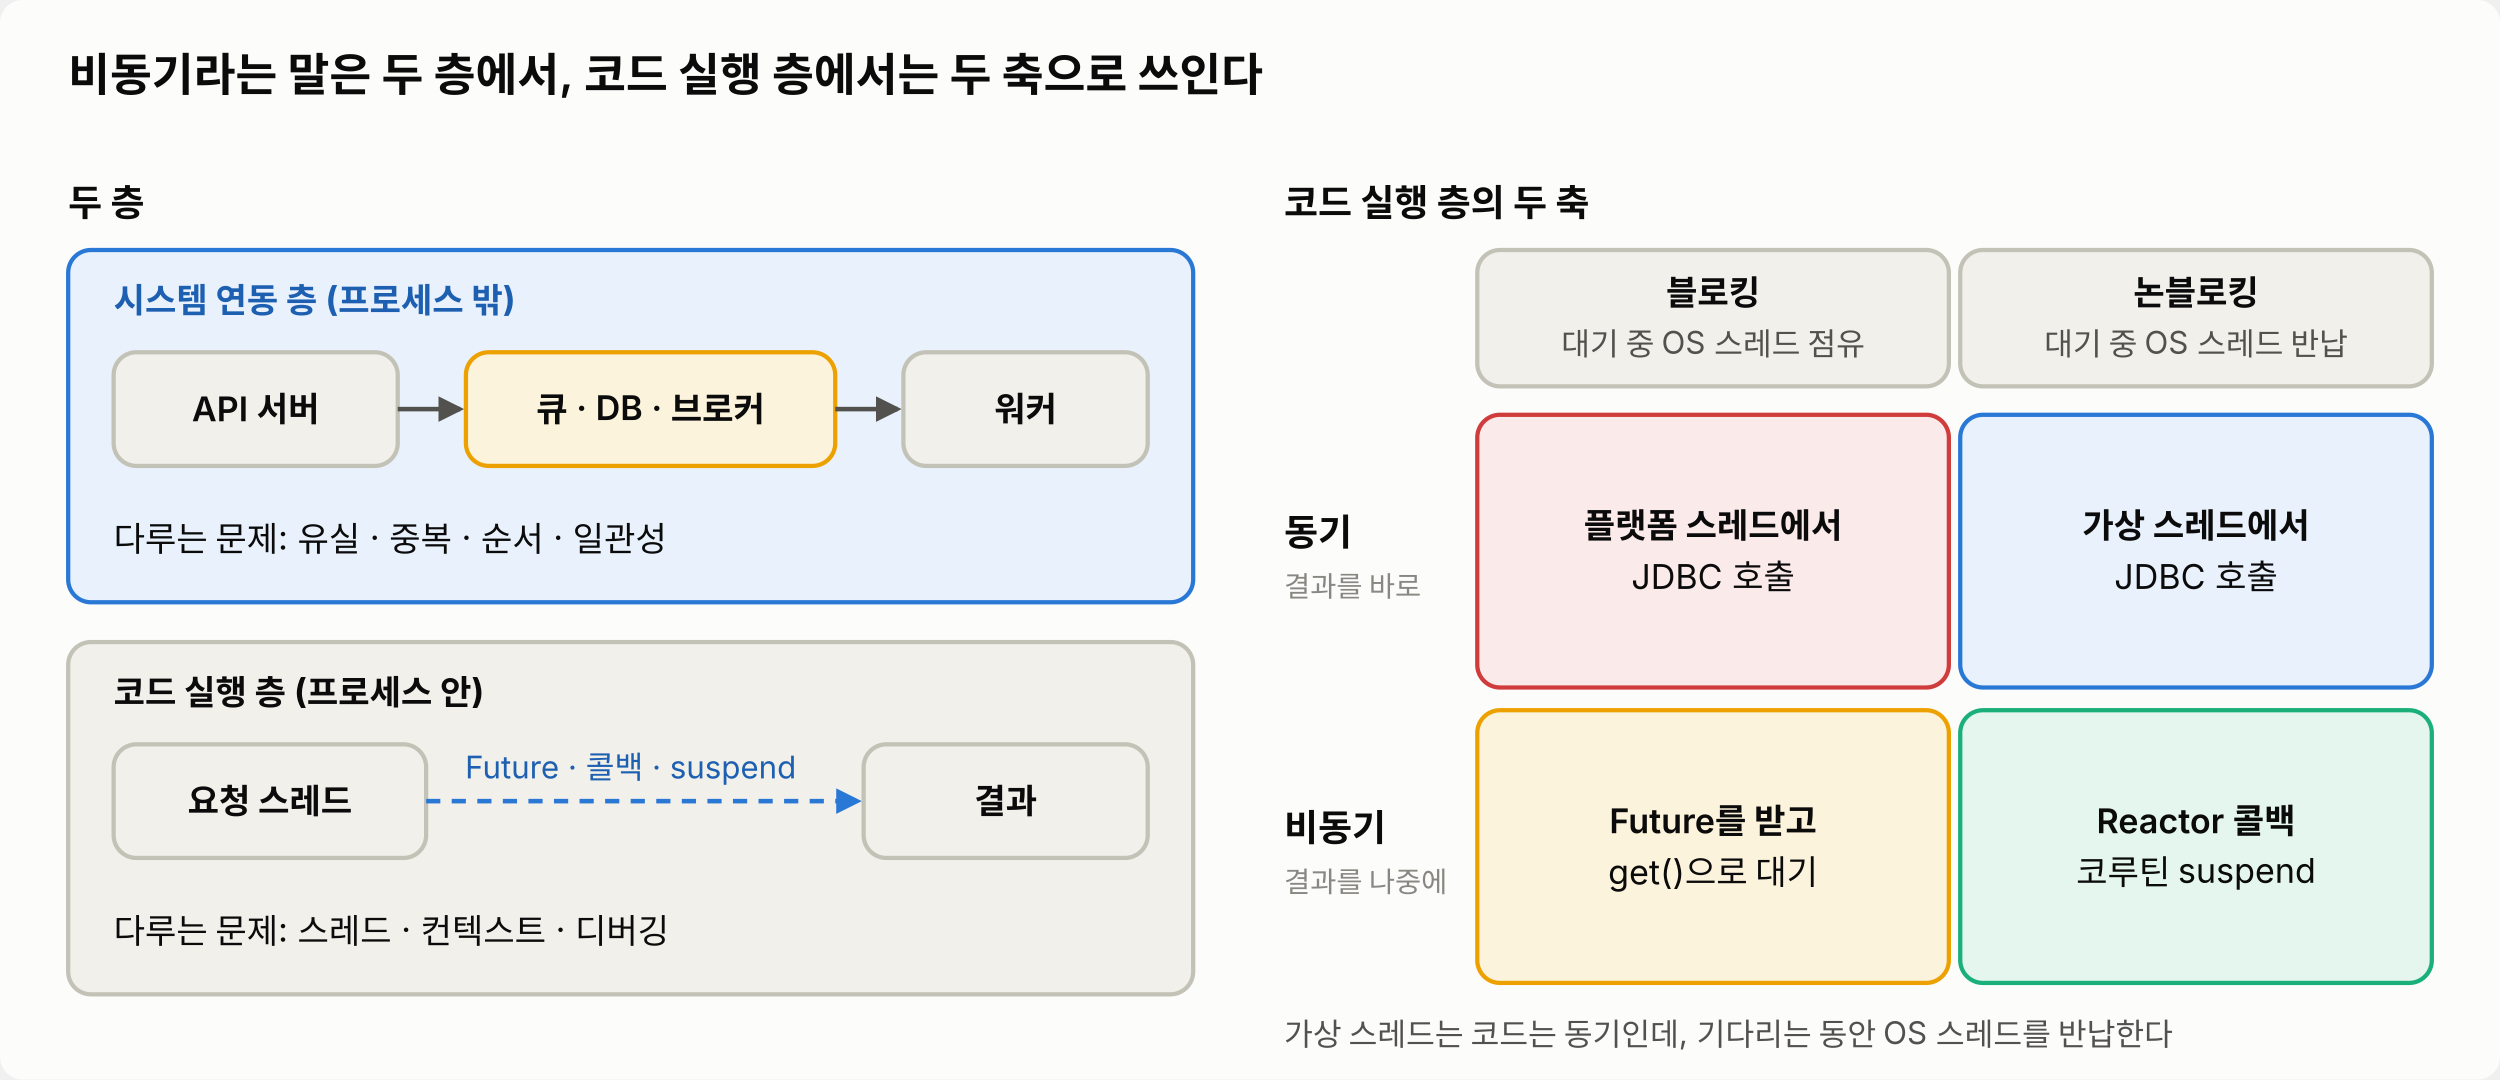
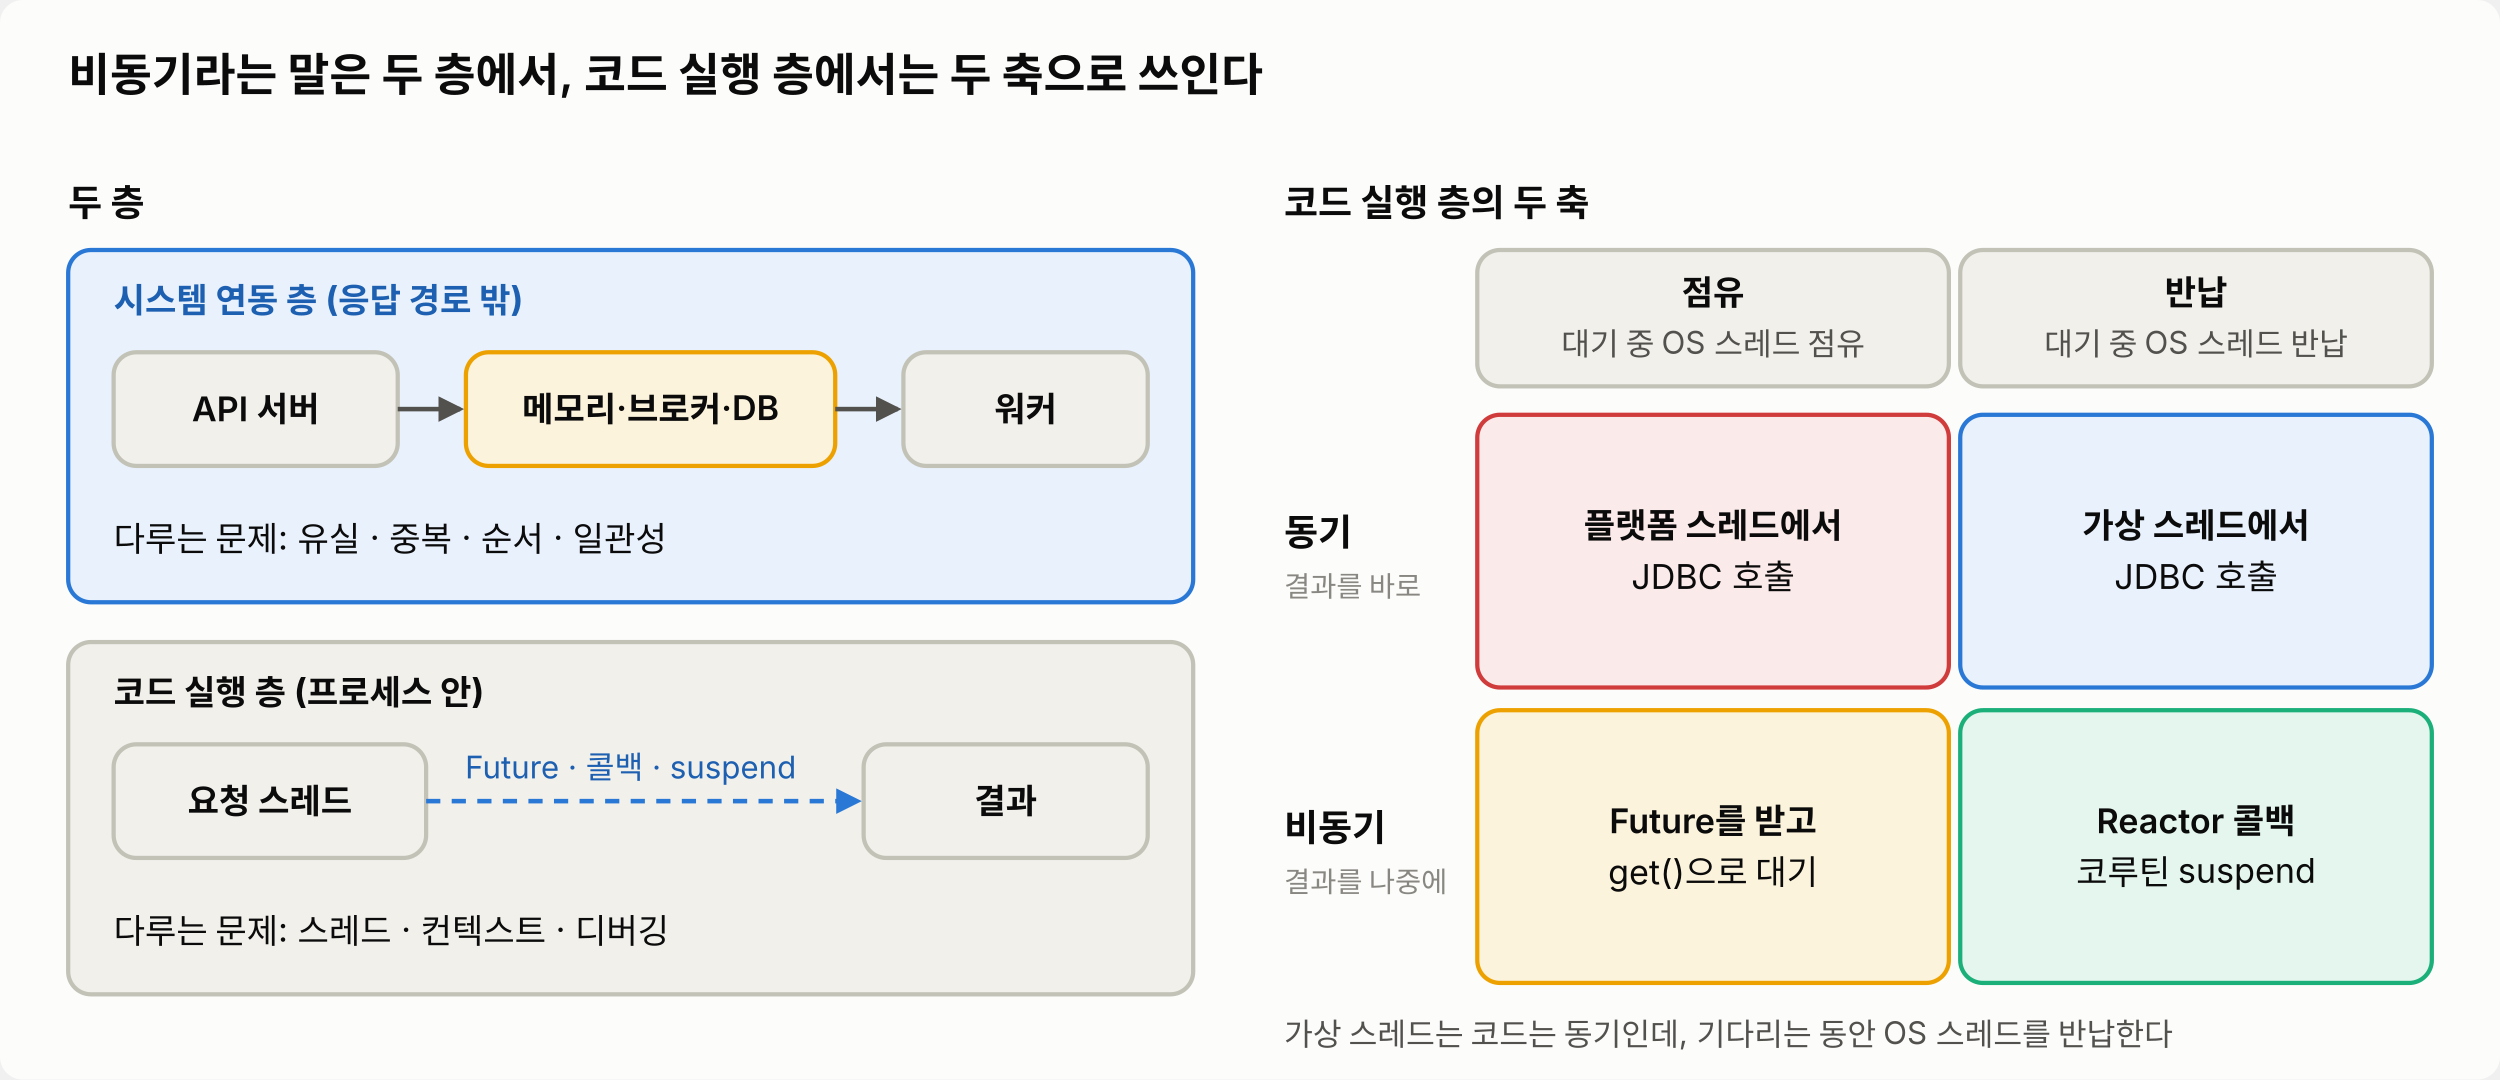
- <svg xmlns="http://www.w3.org/2000/svg" viewBox="0 0 880 380" width="880" height="380" role="img" aria-label="비동기가 쓰이는 두 층인 시스템 연동 층과 코드 실행 층, 그리고 코드 실행 층의 동기 비동기 축과 블로킹 논블로킹 축을 2x2 표로 보여 준다">
+ <svg xmlns="http://www.w3.org/2000/svg" viewBox="0 0 880 380" width="880" height="380" role="img" aria-label="비동기가 쓰이는 두 층인 시스템 연동 층과 코드 실행 층, 그리고 코드 실행 층의 동기 비동기 축과 OS 스레드 점유 반납 축을 2x2 표로 보여 준다">
  <style>
svg { font-family: system-ui, -apple-system, "Segoe UI", "Apple SD Gothic Neo", "Malgun Gothic", sans-serif; }
.mono { font-family: ui-monospace, SFMono-Regular, Menlo, Consolas, monospace; }
.surface { fill: #fcfcfb; }
.ink { fill: #0b0b0b; } .ink2 { fill: #52514e; } .muted { fill: #898781; }
.bgN { fill: #f1f0eb; } .stN { stroke: #c3c2b7; }
.bgB { fill: #e8f1fc; } .stB { stroke: #2a78d6; } .txB { fill: #1d5fb0; }
.bgR { fill: #fbeaea; } .stR { stroke: #d03b3b; } .txR { fill: #b02a2a; }
.bgG { fill: #e4f6ed; } .stG { stroke: #1baf7a; } .txG { fill: #12785a; }
.bgA { fill: #fcf3dc; } .stA { stroke: #eda100; } .txA { fill: #8a5d00; }
.solR { fill: #d03b3b; } .solG { fill: #1baf7a; } .solA { fill: #eda100; } .solB { fill: #2a78d6; } .solI { fill: #52514e; }
.wh { fill: #ffffff; }
.lnI { stroke: #52514e; fill: none; } .lnR { stroke: #d03b3b; fill: none; } .lnG { stroke: #1baf7a; fill: none; }
.lnA { stroke: #eda100; fill: none; } .lnB { stroke: #2a78d6; fill: none; } .lnN { stroke: #c3c2b7; fill: none; }
.lnW { stroke: #ffffff; fill: none; }
.mkI { fill: #52514e; } .mkR { fill: #d03b3b; } .mkG { fill: #1baf7a; } .mkA { fill: #eda100; } .mkB { fill: #2a78d6; }
@media (prefers-color-scheme: dark) {
  .surface { fill: #1a1a19; }
  .ink { fill: #f0efec; } .ink2 { fill: #c3c2b7; } .muted { fill: #9a9993; }
  .bgN { fill: #242422; } .stN { stroke: #55544f; }
  .bgB { fill: #1b2b40; } .stB { stroke: #3987e5; } .txB { fill: #7db3f2; }
  .bgR { fill: #3a2020; } .stR { stroke: #e05a5a; } .txR { fill: #f08a8a; }
  .bgG { fill: #1b3328; } .stG { stroke: #199e70; } .txG { fill: #5fd1a6; }
  .bgA { fill: #3a2f14; } .stA { stroke: #c98500; } .txA { fill: #e8b64a; }
  .solR { fill: #e05a5a; } .solG { fill: #199e70; } .solA { fill: #c98500; } .solB { fill: #3987e5; } .solI { fill: #c3c2b7; }
  .lnI { stroke: #c3c2b7; } .lnR { stroke: #e05a5a; } .lnG { stroke: #199e70; } .lnA { stroke: #c98500; } .lnB { stroke: #3987e5; } .lnN { stroke: #55544f; }
  .mkI { fill: #c3c2b7; } .mkR { fill: #e05a5a; } .mkG { fill: #199e70; } .mkA { fill: #c98500; } .mkB { fill: #3987e5; }
}
</style>
  <defs>
    <marker id="mI" viewBox="0 0 10 10" refX="8.5" refY="5" markerWidth="9" markerHeight="9" markerUnits="userSpaceOnUse" orient="auto-start-reverse">
      <path d="M0,0 L10,5 L0,10 z" class="mkI" />
    </marker>
    <marker id="mR" viewBox="0 0 10 10" refX="8.5" refY="5" markerWidth="9" markerHeight="9" markerUnits="userSpaceOnUse" orient="auto-start-reverse">
      <path d="M0,0 L10,5 L0,10 z" class="mkR" />
    </marker>
    <marker id="mG" viewBox="0 0 10 10" refX="8.5" refY="5" markerWidth="9" markerHeight="9" markerUnits="userSpaceOnUse" orient="auto-start-reverse">
      <path d="M0,0 L10,5 L0,10 z" class="mkG" />
    </marker>
    <marker id="mA" viewBox="0 0 10 10" refX="8.5" refY="5" markerWidth="9" markerHeight="9" markerUnits="userSpaceOnUse" orient="auto-start-reverse">
      <path d="M0,0 L10,5 L0,10 z" class="mkA" />
    </marker>
    <marker id="mB" viewBox="0 0 10 10" refX="8.5" refY="5" markerWidth="9" markerHeight="9" markerUnits="userSpaceOnUse" orient="auto-start-reverse">
      <path d="M0,0 L10,5 L0,10 z" class="mkB" />
    </marker>
  </defs>
  <rect class="surface" x="0" y="0" width="880" height="380" rx="8" />
  <text x="24.0" y="32.0" class="ink" font-size="16" text-anchor="start" font-weight="600">비동기라는 말은 두 층에서, 코드 실행 층에서는 두 축으로 쓰인다</text>
  <text x="24.0" y="76.0" class="ink" font-size="13" text-anchor="start" font-weight="700">두 층</text>
  <rect x="24" y="88" width="396" height="124" rx="8" class="bgB stB" stroke-width="1.5" />
-   <text x="40.0" y="110.0" class="txB" font-size="12" text-anchor="start" font-weight="700">시스템 연동 층 (프로세스 밖)</text>
+   <text x="40.0" y="110.0" class="txB" font-size="12" text-anchor="start" font-weight="700">시스템 연동 층 (응답 경로 밖)</text>
  <rect x="40" y="124" width="100" height="40" rx="8" class="bgN stN" stroke-width="1.5" />
  <text x="90.0" y="148.3" class="ink" font-size="12" text-anchor="middle" font-weight="600">API 서버</text>
  <rect x="164" y="124" width="130" height="40" rx="8" class="bgA stA" stroke-width="1.5" />
-   <text x="229.0" y="148.3" class="ink" font-size="12" text-anchor="middle" font-weight="600">큐 · DB · 브로커</text>
+   <text x="229.0" y="148.3" class="ink" font-size="12" text-anchor="middle" font-weight="600">메모리·브로커·DB</text>
  <rect x="318" y="124" width="86" height="40" rx="8" class="bgN stN" stroke-width="1.5" />
  <text x="361.0" y="148.3" class="ink" font-size="12" text-anchor="middle" font-weight="600">워커</text>
  <line x1="140" y1="144" x2="162" y2="144" class="lnI" stroke-width="1.6" marker-end="url(#mI)" />
  <line x1="294" y1="144" x2="316" y2="144" class="lnI" stroke-width="1.6" marker-end="url(#mI)" />
  <text x="40.0" y="194.0" class="ink" font-size="12" text-anchor="start">다루는 문제: 유실 · 중복 · 순서 · 일관성</text>
  <rect x="24" y="226" width="396" height="124" rx="8" class="bgN stN" stroke-width="1.5" />
  <text x="40.0" y="248.0" class="ink" font-size="12" text-anchor="start" font-weight="700">코드 실행 층 (프로세스 안)</text>
  <rect x="40" y="262" width="110" height="40" rx="8" class="bgN stN" stroke-width="1.5" />
  <text x="95.0" y="286.3" class="ink" font-size="12" text-anchor="middle" font-weight="600">요청 스레드</text>
  <rect x="304" y="262" width="100" height="40" rx="8" class="bgN stN" stroke-width="1.5" />
  <text x="354.0" y="286.3" class="ink" font-size="12" text-anchor="middle" font-weight="600">결과</text>
  <line x1="150" y1="282" x2="302" y2="282" class="lnB" stroke-width="1.6" stroke-dasharray="5 4" marker-end="url(#mB)" />
  <text x="222.0" y="274.0" class="txB" font-size="11" text-anchor="middle">Future · 콜백 · suspend</text>
  <text x="40.0" y="332.0" class="ink" font-size="12" text-anchor="start">다루는 문제: 스레드 · 컨텍스트 · 디버깅</text>
  <text x="452.0" y="76.0" class="ink" font-size="13" text-anchor="start" font-weight="700">코드 실행 층의 두 축</text>
  <rect x="520" y="88" width="166" height="48" rx="8" class="bgN stN" stroke-width="1.5" />
-   <text x="603.0" y="107.3" class="ink" font-size="12" text-anchor="middle" font-weight="600">블로킹</text>
+   <text x="603.0" y="107.3" class="ink" font-size="12" text-anchor="middle" font-weight="600">점유</text>
  <text x="603.0" y="125.0" class="ink2" font-size="11" text-anchor="middle">대기 중 OS 스레드 점유</text>
  <rect x="690" y="88" width="166" height="48" rx="8" class="bgN stN" stroke-width="1.5" />
-   <text x="773.0" y="107.3" class="ink" font-size="12" text-anchor="middle" font-weight="600">논블로킹</text>
+   <text x="773.0" y="107.3" class="ink" font-size="12" text-anchor="middle" font-weight="600">반납</text>
  <text x="773.0" y="125.0" class="ink2" font-size="11" text-anchor="middle">대기 중 OS 스레드 반납</text>
  <text x="452.0" y="192.0" class="ink" font-size="13" text-anchor="start" font-weight="700">동기</text>
  <text x="452.0" y="210.0" class="muted" font-size="10" text-anchor="start">결과를 바로</text>
  <rect x="520" y="146" width="166" height="96" rx="8" class="bgR stR" stroke-width="1.5" />
  <text x="603.0" y="189.3" class="ink" font-size="12" text-anchor="middle" font-weight="600">플랫폼 스레드에서</text>
  <text x="603.0" y="207.3" class="ink" font-size="12" text-anchor="middle">JDBC 호출</text>
  <rect x="690" y="146" width="166" height="96" rx="8" class="bgB stB" stroke-width="1.5" />
  <text x="773.0" y="189.3" class="ink" font-size="12" text-anchor="middle" font-weight="600">가상 스레드에서</text>
  <text x="773.0" y="207.3" class="ink" font-size="12" text-anchor="middle">JDBC 호출</text>
  <text x="452.0" y="296.0" class="ink" font-size="13" text-anchor="start" font-weight="700">비동기</text>
  <text x="452.0" y="314.0" class="muted" font-size="10" text-anchor="start">결과를 나중에</text>
  <rect x="520" y="250" width="166" height="96" rx="8" class="bgA stA" stroke-width="1.5" />
  <text x="603.0" y="293.3" class="ink" font-size="12" text-anchor="middle" font-weight="600">Future를 받고</text>
  <text x="603.0" y="311.3" class="ink" font-size="12" text-anchor="middle">get()으로 대기</text>
  <rect x="690" y="250" width="166" height="96" rx="8" class="bgG stG" stroke-width="1.5" />
  <text x="773.0" y="293.3" class="ink" font-size="12" text-anchor="middle" font-weight="600">Reactor 콜백</text>
  <text x="773.0" y="311.3" class="ink" font-size="12" text-anchor="middle">코루틴 suspend</text>
  <text x="452.0" y="368.0" class="ink2" font-size="11" text-anchor="start">가상 스레드는 코드는 동기인데, 기다리는 동안 OS 스레드를 반납한다</text>
</svg>
